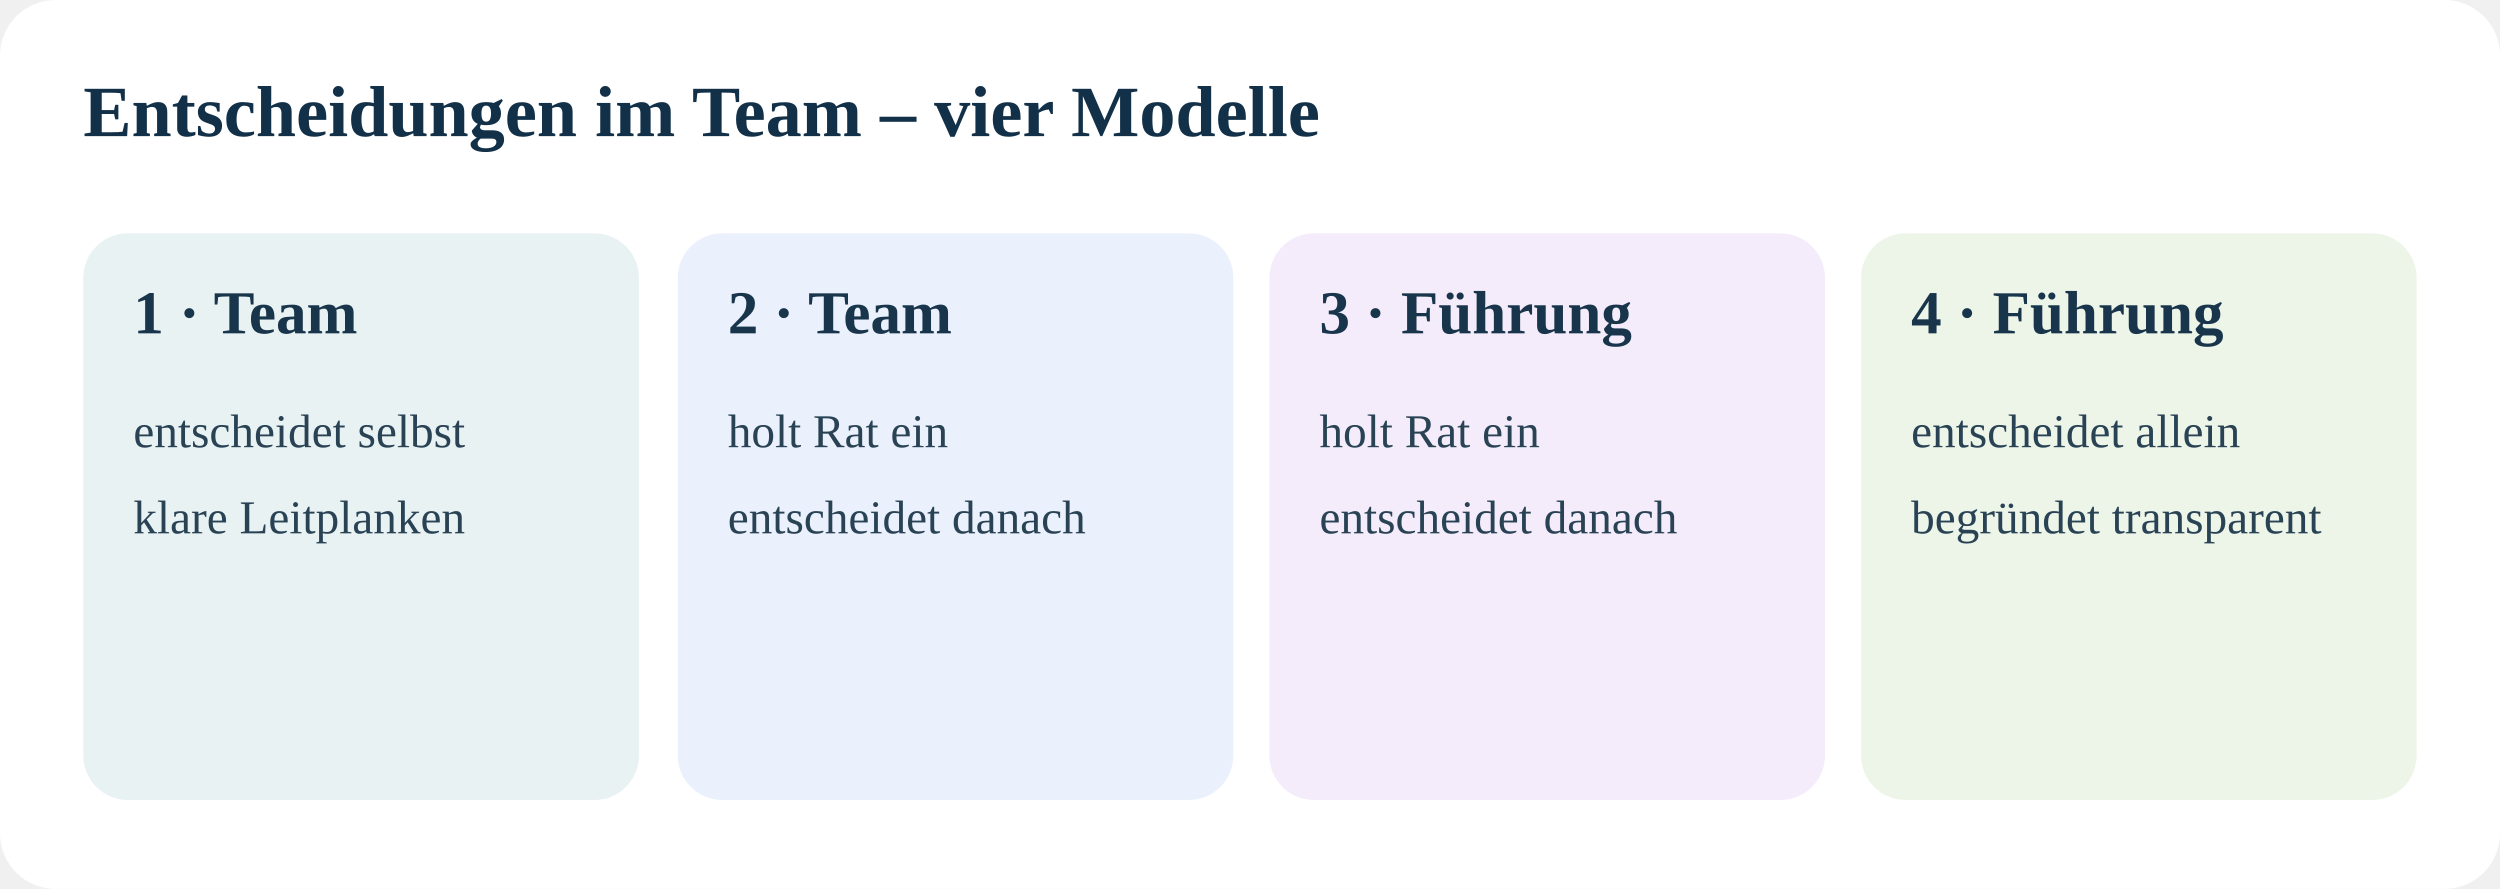
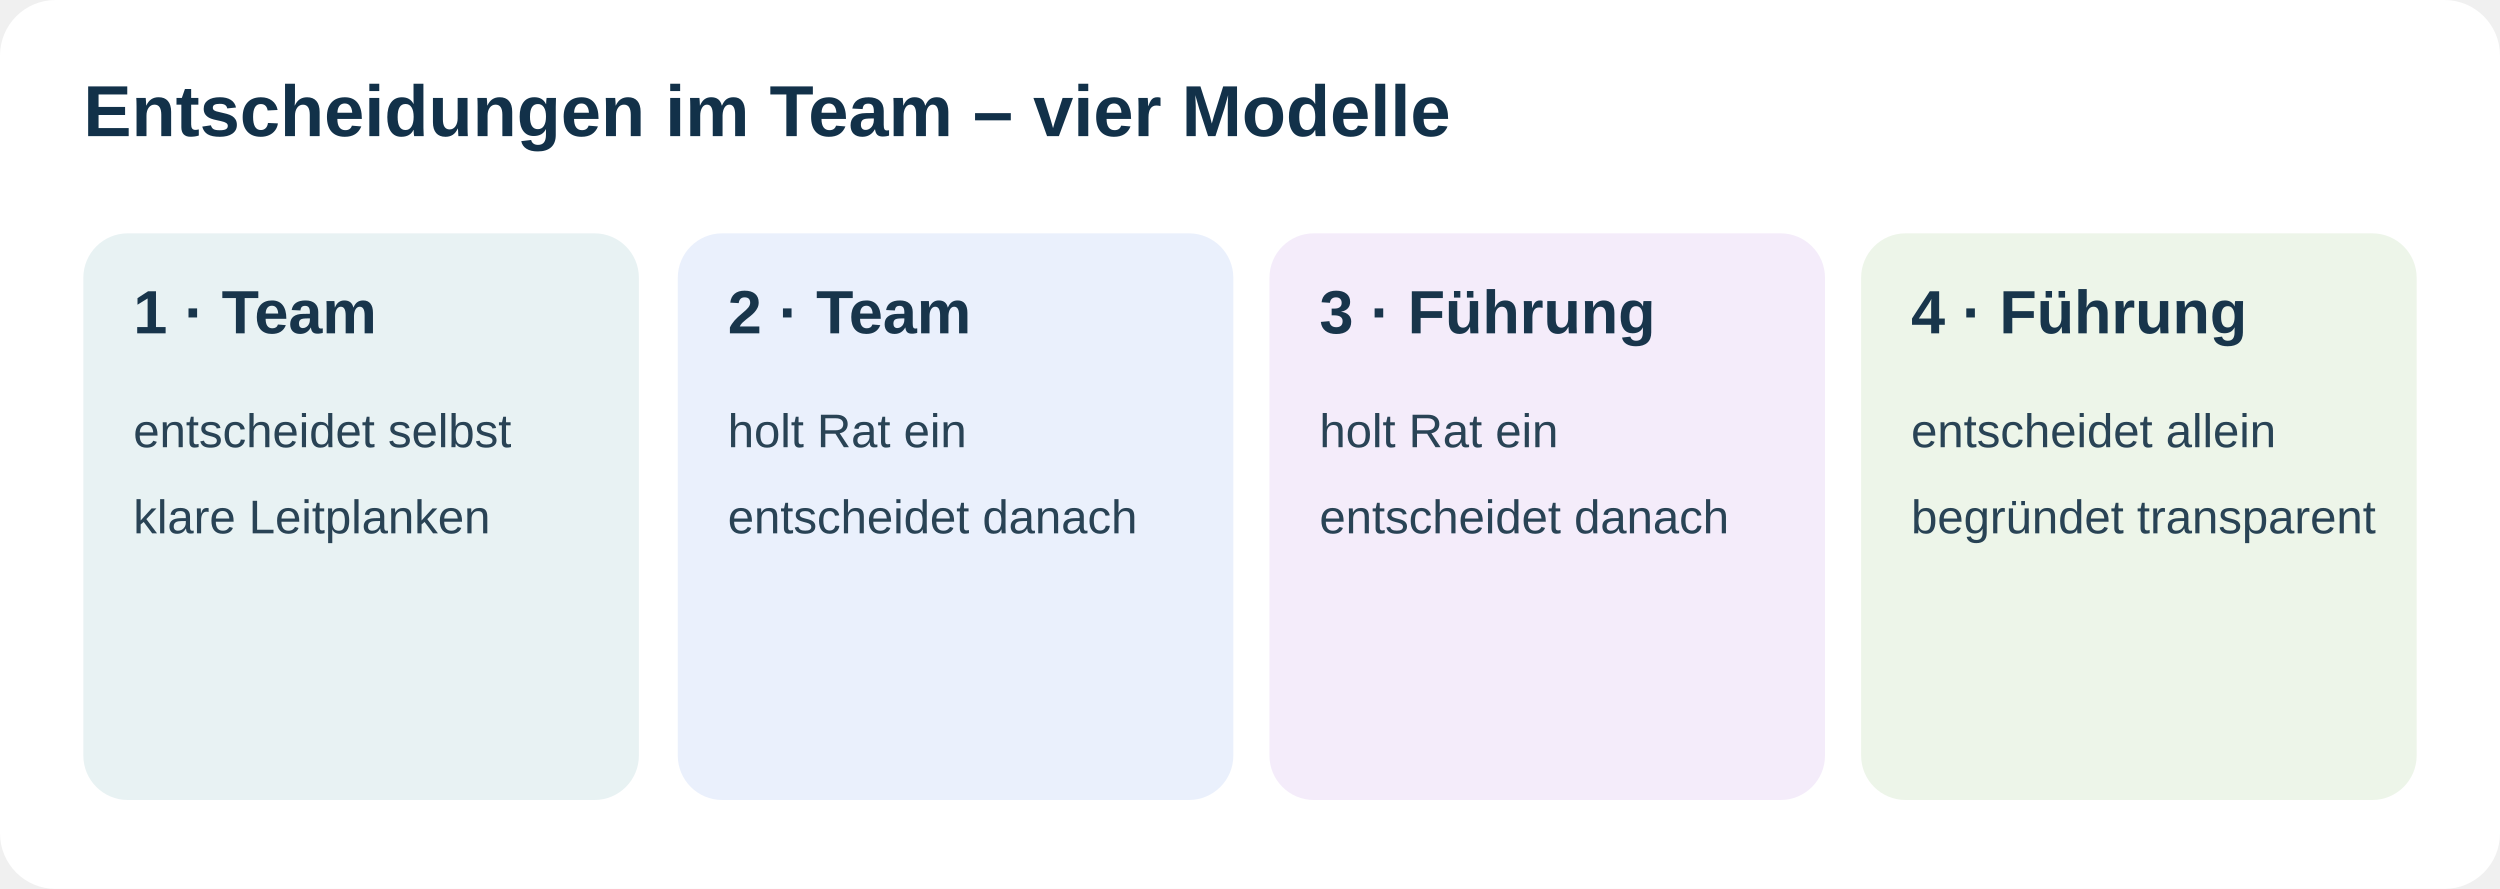
<svg xmlns="http://www.w3.org/2000/svg" width="900" height="320" viewBox="0 0 900 320">
+   <style>text{font-family:Manrope,Arial,sans-serif}</style>
  <rect width="900" height="320" rx="20" fill="#fff" />
  <text x="30" y="49" font-size="26" font-weight="700" fill="#123149">Entscheidungen im Team – vier Modelle</text>
  <rect x="30" y="84" width="200" height="204" rx="16" fill="#e8f2f3" />
  <text x="48" y="120" font-size="22" font-weight="700" fill="#18354b">1 · Team</text>
  <text x="48" y="161" font-size="17" fill="#294355">entscheidet selbst</text>
  <text x="48" y="192" font-size="17" fill="#294355">klare Leitplanken</text>
  <rect x="244" y="84" width="200" height="204" rx="16" fill="#eaf0fc" />
  <text x="262" y="120" font-size="22" font-weight="700" fill="#18354b">2 · Team</text>
  <text x="262" y="161" font-size="17" fill="#294355">holt Rat ein</text>
  <text x="262" y="192" font-size="17" fill="#294355">entscheidet danach</text>
  <rect x="457" y="84" width="200" height="204" rx="16" fill="#f4ecfa" />
  <text x="475" y="120" font-size="22" font-weight="700" fill="#18354b">3 · Führung</text>
  <text x="475" y="161" font-size="17" fill="#294355">holt Rat ein</text>
  <text x="475" y="192" font-size="17" fill="#294355">entscheidet danach</text>
  <rect x="670" y="84" width="200" height="204" rx="16" fill="#edf5e9" />
  <text x="688" y="120" font-size="22" font-weight="700" fill="#18354b">4 · Führung</text>
  <text x="688" y="161" font-size="17" fill="#294355">entscheidet allein</text>
  <text x="688" y="192" font-size="17" fill="#294355">begründet transparent</text>
</svg>
